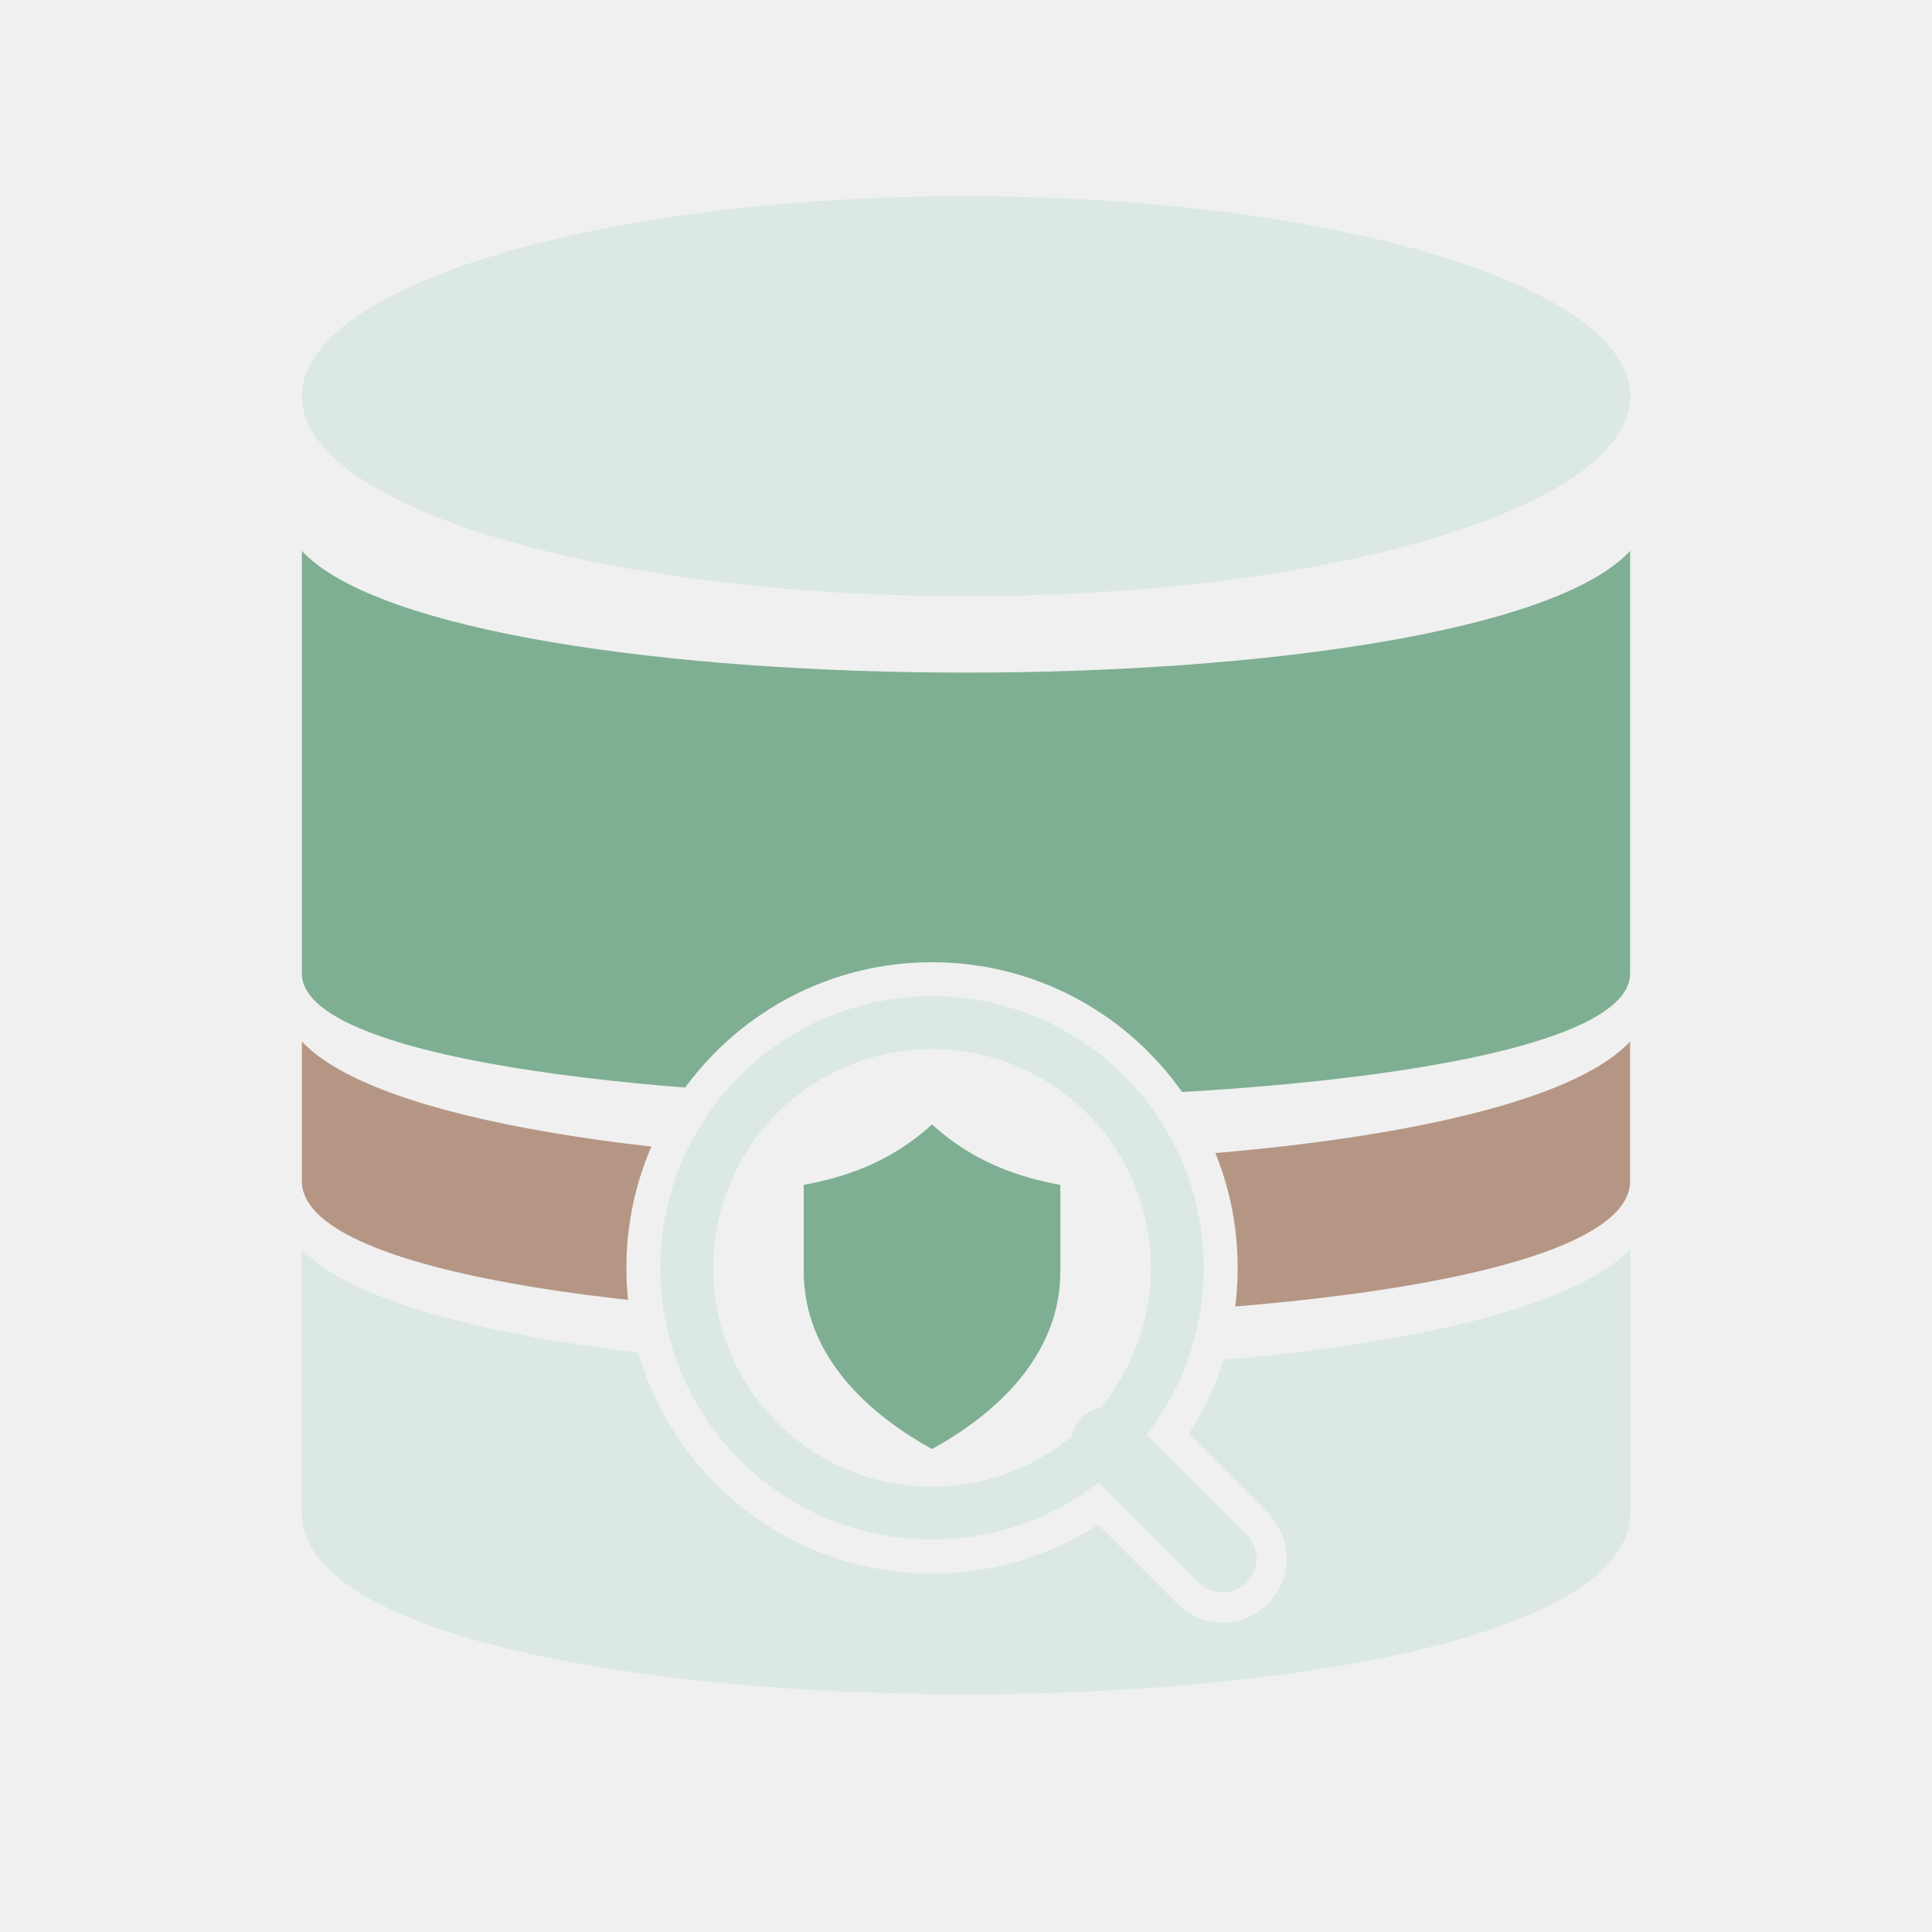
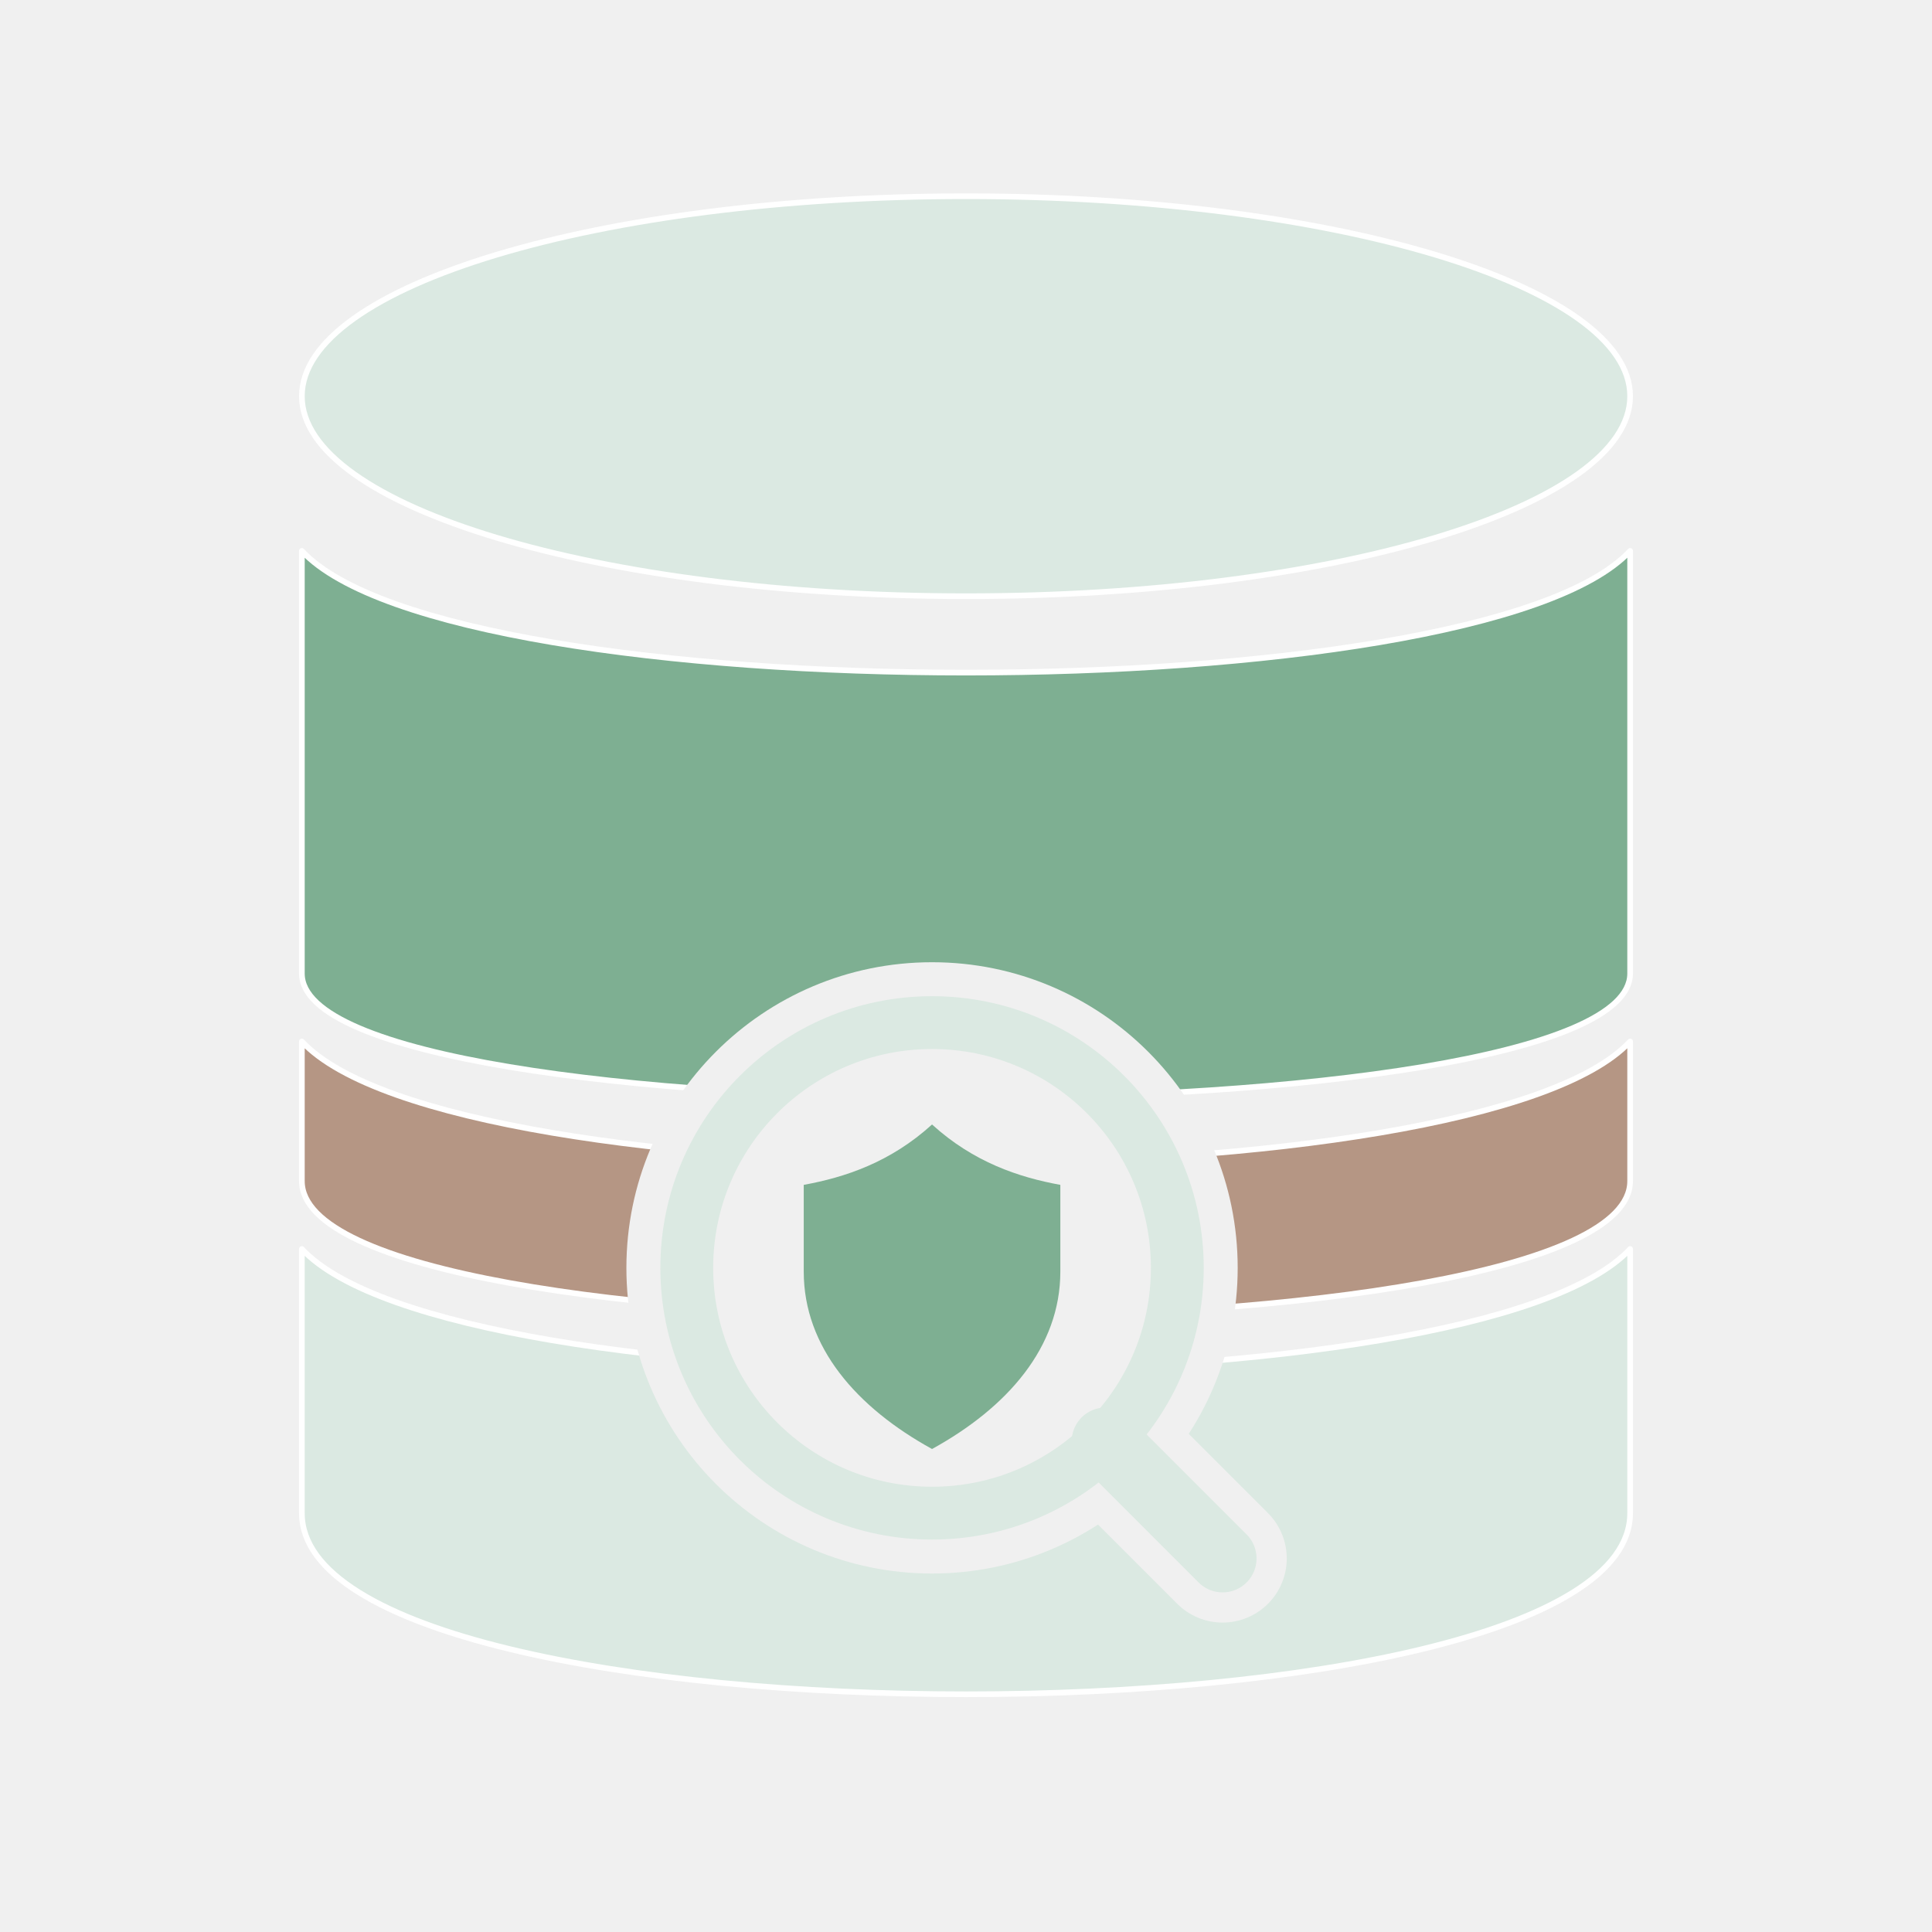
<svg xmlns="http://www.w3.org/2000/svg" viewBox="0 0 512 512" role="img" aria-labelledby="title desc">
  <defs>
    <mask id="inspection" maskUnits="userSpaceOnUse" x="0" y="0" width="512" height="512">
      <path fill="#fff" d="M0 0h512v512H0z" />
      <path d="m293 382 31 31" stroke="#000" stroke-width="34" stroke-linecap="round" />
      <circle cx="247" cy="336" r="81" fill="#000" />
    </mask>
  </defs>
-   <g mask="url(#inspection)">
+   <g mask="url(#inspection)" stroke="#fff" stroke-width="1.5" stroke-linejoin="round">
    <ellipse cx="256" cy="105" rx="176" ry="53" fill="#dbe9e2" />
    <path d="M80 146c40 43 312 43 352 0v112c0 44-352 44-352 0z" fill="#7eaf92" />
    <path d="M80 276c40 43 312 43 352 0v37c0 48-352 48-352 0z" fill="#b59684" />
    <path d="M80 331c40 43 312 43 352 0v70c0 64-352 64-352 0z" fill="#dbe9e2" />
  </g>
  <path d="m293 382 31 31" fill="none" stroke="#dbe9e2" stroke-width="18" stroke-linecap="round" />
  <circle cx="247" cy="336" r="65" fill="none" stroke="#dbe9e2" stroke-width="14" />
  <path d="M247 298c11 10 23 14 34 16v23c0 20-14 36-34 47-20-11-34-27-34-47v-23c11-2 23-6 34-16z" fill="#7eaf92" />
</svg>
